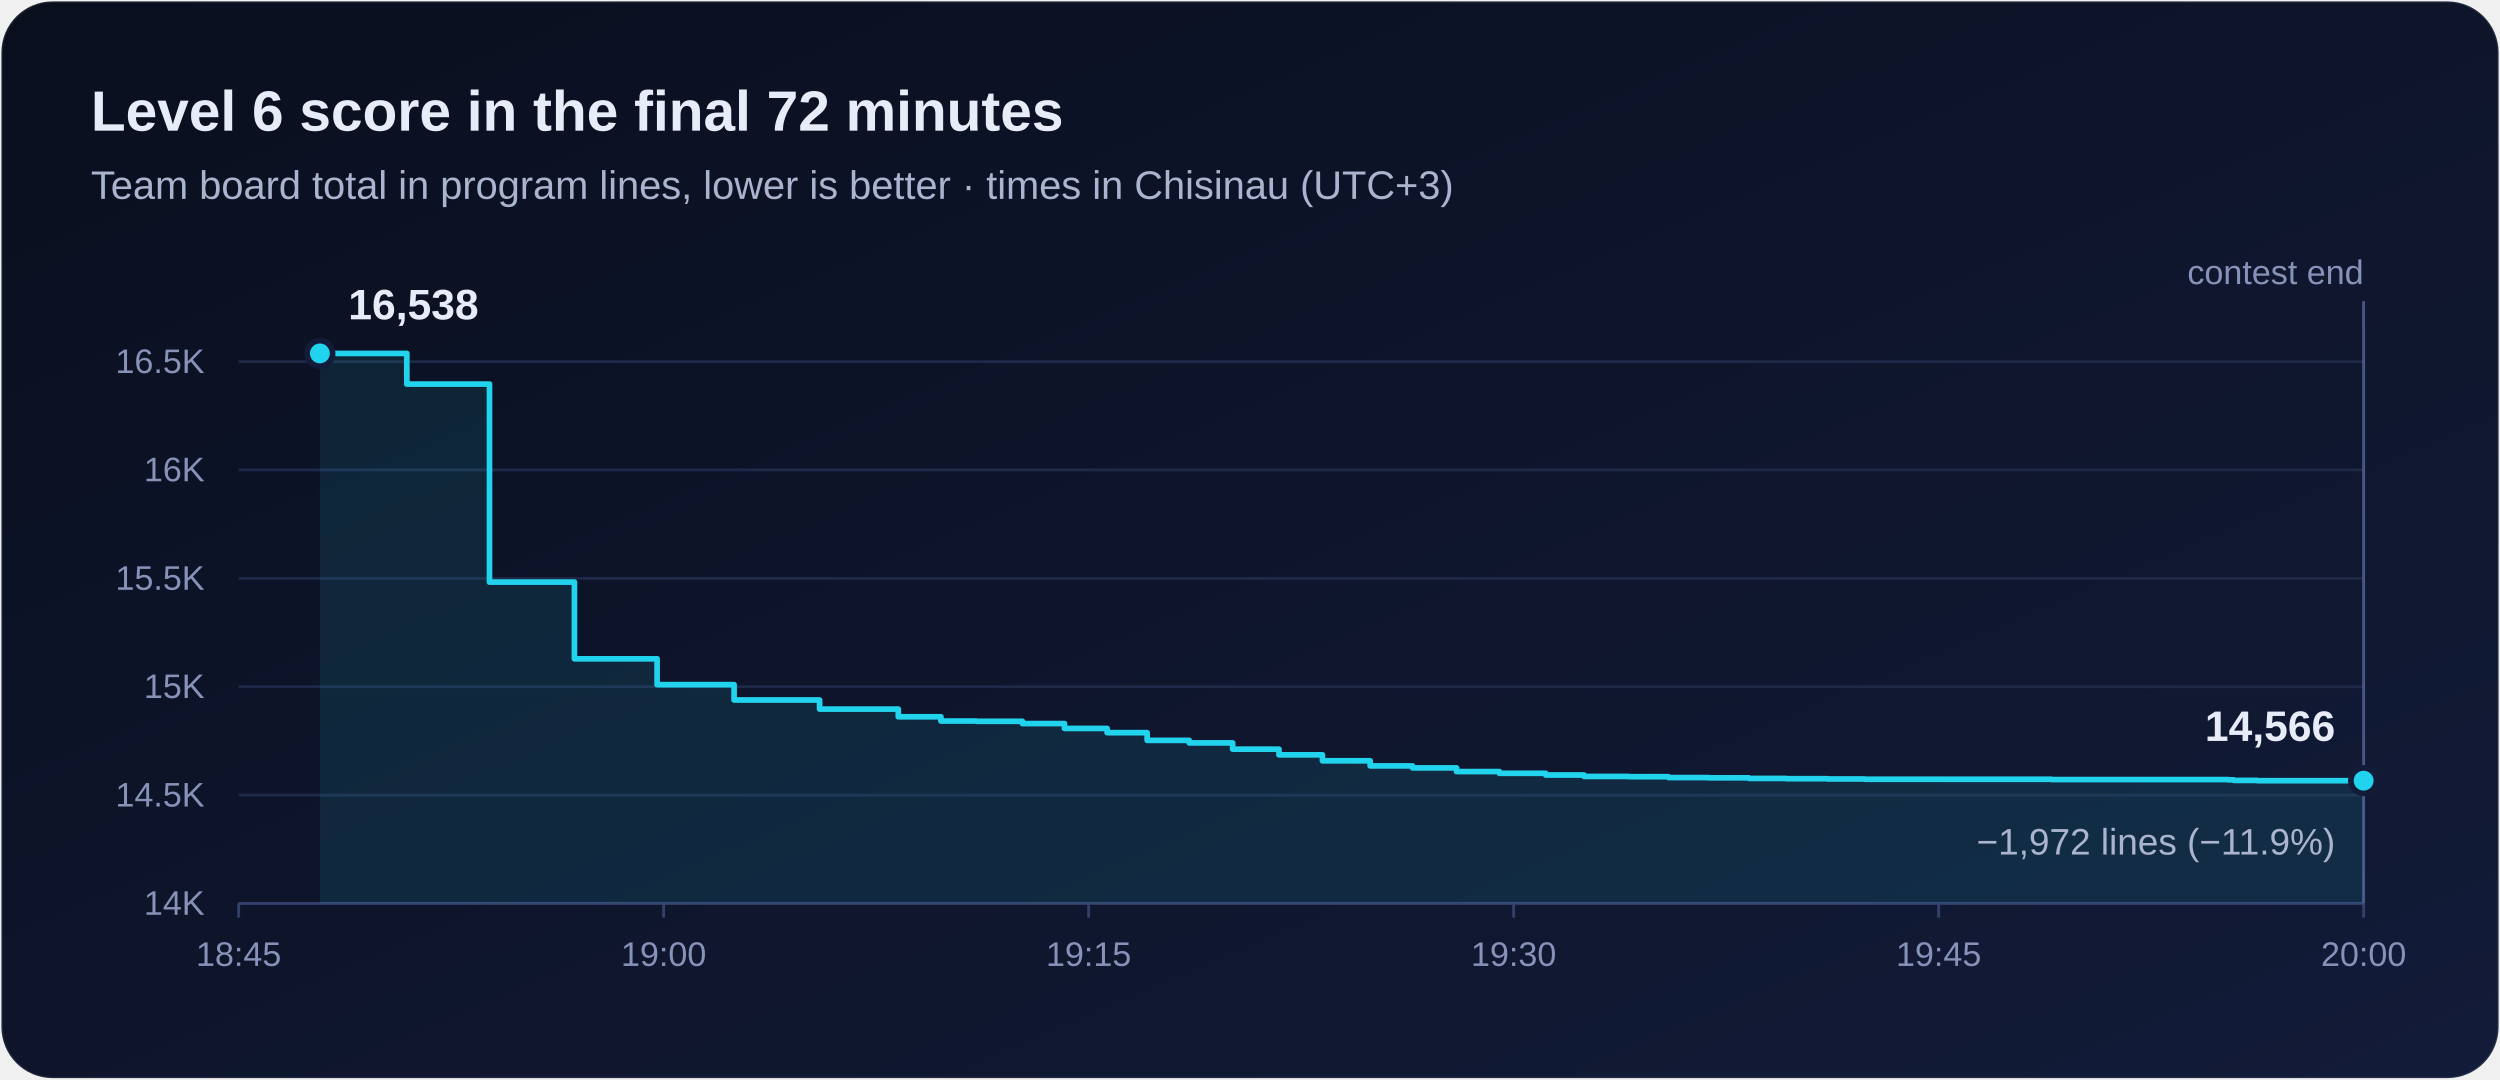
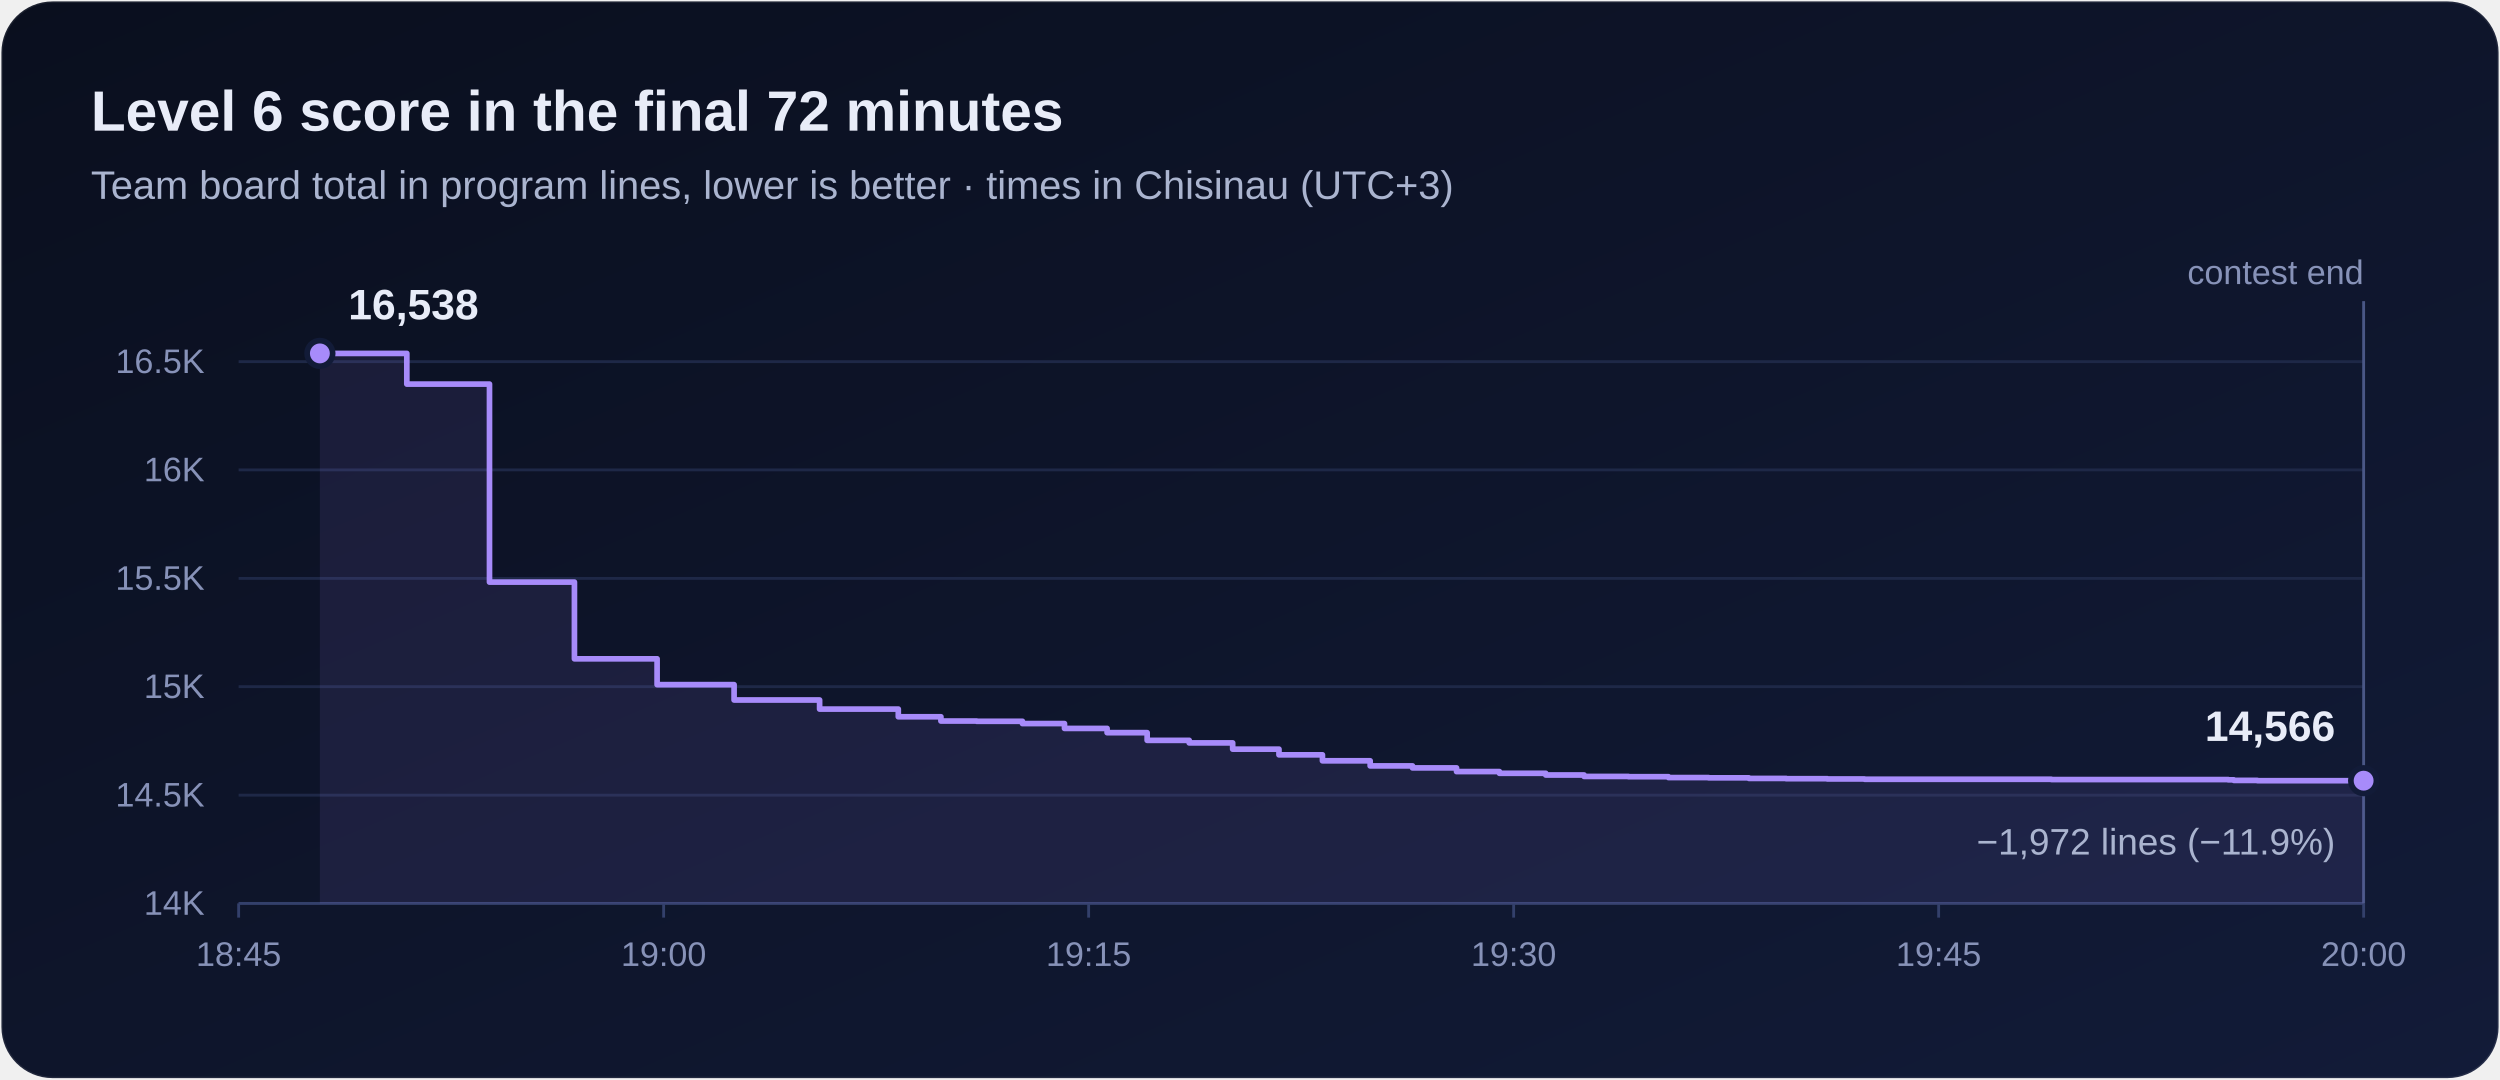
<svg xmlns="http://www.w3.org/2000/svg" width="880" height="380" viewBox="0 0 880 380" role="img" aria-labelledby="t d">
  <style>text{font-family:'Segoe UI', system-ui, -apple-system, 'Helvetica Neue', Arial, sans-serif}.h{font-size:20px;font-weight:600;fill:#E8ECF8}.s{font-size:14px;fill:#AAB4CF}.tk{font-size:12px;fill:#8792B8;font-variant-numeric:tabular-nums}.v{font-size:15px;font-weight:600;fill:#E8ECF8}.d{font-size:13px;fill:#AAB4CF}</style>
  <defs>
    <linearGradient id="bg" x1="0" y1="0" x2="1" y2="1">
      <stop offset="0" stop-color="#0A0F1E" />
      <stop offset="1" stop-color="#121B38" />
    </linearGradient>
  </defs>
  <rect x="0.5" y="0.5" width="879" height="379" rx="18" fill="url(#bg)" stroke="#FFFFFF" stroke-opacity="0.08" />
  <text x="32" y="46" class="h">Level 6 score in the final 72 minutes</text>
  <text x="32" y="70" class="s">Team board total in program lines, lower is better · times in Chisinau (UTC+3)</text>
  <line x1="84" y1="318.0" x2="832" y2="318.0" stroke="#1E2847" stroke-width="1" />
  <text x="72" y="322.0" class="tk" text-anchor="end">14K</text>
  <line x1="84" y1="279.9" x2="832" y2="279.9" stroke="#1E2847" stroke-width="1" />
  <text x="72" y="283.9" class="tk" text-anchor="end">14.5K</text>
  <line x1="84" y1="241.7" x2="832" y2="241.7" stroke="#1E2847" stroke-width="1" />
  <text x="72" y="245.7" class="tk" text-anchor="end">15K</text>
  <line x1="84" y1="203.6" x2="832" y2="203.6" stroke="#1E2847" stroke-width="1" />
  <text x="72" y="207.6" class="tk" text-anchor="end">15.5K</text>
  <line x1="84" y1="165.4" x2="832" y2="165.4" stroke="#1E2847" stroke-width="1" />
  <text x="72" y="169.4" class="tk" text-anchor="end">16K</text>
  <line x1="84" y1="127.3" x2="832" y2="127.3" stroke="#1E2847" stroke-width="1" />
  <text x="72" y="131.3" class="tk" text-anchor="end">16.5K</text>
  <line x1="84" y1="318" x2="832" y2="318" stroke="#33406B" stroke-width="1" />
  <line x1="84.0" y1="318" x2="84.0" y2="323" stroke="#33406B" stroke-width="1" />
  <text x="84.0" y="340" class="tk" text-anchor="middle">18:45</text>
  <line x1="233.6" y1="318" x2="233.6" y2="323" stroke="#33406B" stroke-width="1" />
  <text x="233.6" y="340" class="tk" text-anchor="middle">19:00</text>
  <line x1="383.2" y1="318" x2="383.2" y2="323" stroke="#33406B" stroke-width="1" />
  <text x="383.2" y="340" class="tk" text-anchor="middle">19:15</text>
  <line x1="532.8" y1="318" x2="532.8" y2="323" stroke="#33406B" stroke-width="1" />
  <text x="532.8" y="340" class="tk" text-anchor="middle">19:30</text>
  <line x1="682.4" y1="318" x2="682.4" y2="323" stroke="#33406B" stroke-width="1" />
  <text x="682.4" y="340" class="tk" text-anchor="middle">19:45</text>
  <line x1="832.0" y1="318" x2="832.0" y2="323" stroke="#33406B" stroke-width="1" />
  <text x="832.0" y="340" class="tk" text-anchor="middle">20:00</text>
  <line x1="832" y1="106" x2="832" y2="318" stroke="#4A5786" stroke-width="1" />
  <text x="832" y="100" class="tk" text-anchor="end">contest end</text>
-   <path d="M112.6 124.4H143.2V135.2H172.3V204.9H202.2V231.9H231.3V241.0H258.4V246.4H288.5V249.6H316.2V252.3H331.2V253.8H343.8V253.9H359.9V254.7H374.7V256.4H389.7V257.9H403.8V260.6H418.6V261.5H433.9V263.7H450.2V265.7H465.5V267.8H482.3V269.6H497.2V270.3H512.7V271.6H527.8V272.2H544.1V272.8H557.6V273.3H573.2V273.4H587.3V273.7H601.4V273.8H615.6V274.0H628.7V274.1H643.2V274.2H656.3V274.3H722.1V274.4H744.7V274.4H784.3V274.5H786.3V274.7H794.6V274.8H832.0V318H112.6Z" fill="#22D3EE" fill-opacity="0.10" />
-   <path d="M112.6 124.4H143.2V135.2H172.3V204.9H202.2V231.9H231.3V241.0H258.4V246.4H288.5V249.6H316.2V252.3H331.2V253.8H343.8V253.9H359.9V254.7H374.7V256.4H389.7V257.9H403.8V260.6H418.6V261.5H433.9V263.7H450.2V265.7H465.5V267.8H482.3V269.6H497.2V270.3H512.7V271.6H527.8V272.2H544.1V272.8H557.6V273.3H573.2V273.4H587.3V273.7H601.4V273.8H615.6V274.0H628.7V274.1H643.2V274.2H656.3V274.3H722.1V274.4H744.7V274.4H784.3V274.5H786.3V274.7H794.6V274.8H832.0" fill="none" stroke="#22D3EE" stroke-width="2" stroke-linejoin="round" stroke-linecap="round" />
-   <circle cx="112.6" cy="124.4" r="4.5" fill="#22D3EE" stroke="#121B38" stroke-width="2" />
-   <circle cx="832.0" cy="274.8" r="4.5" fill="#22D3EE" stroke="#121B38" stroke-width="2" />
+   <path d="M112.6 124.4H143.2V135.2H172.3V204.9H202.2V231.9H231.3V241.0H258.4V246.4H288.5V249.6H316.2V252.3H331.2V253.8H343.8V253.9H359.9V254.7H374.7V256.4H389.7V257.9H403.8V260.6H418.6V261.5H433.9V263.7H450.2V265.7H465.5V267.8H482.3V269.6H497.2V270.3H512.7V271.6H527.8V272.2H544.1V272.8H557.6V273.3H573.2V273.4H587.3V273.7H601.4V273.8H615.6V274.0H628.7V274.1H643.2V274.2H656.3V274.3H722.1V274.4H744.7V274.4H784.3V274.5H786.3V274.7H794.6V274.8H832.0V318H112.6Z" fill="#A78BFA" fill-opacity="0.10" />
+   <path d="M112.6 124.4H143.2V135.2H172.3V204.9H202.2V231.9H231.3V241.0H258.4V246.4H288.5V249.6H316.2V252.3H331.2V253.8H343.8V253.9H359.9V254.7H374.7V256.4H389.7V257.9H403.8V260.6H418.6V261.5H433.9V263.7H450.2V265.7H465.5V267.8H482.3V269.6H497.2V270.3H512.7V271.6H527.8V272.2H544.1V272.8H557.6V273.3H573.2V273.4H587.3V273.7H601.4V273.8H615.6V274.0H628.7V274.1H643.2V274.2H656.3V274.3H722.1V274.4H744.7V274.4H784.3V274.5H786.3V274.7H794.6V274.8H832.0" fill="none" stroke="#A78BFA" stroke-width="2" stroke-linejoin="round" stroke-linecap="round" />
+   <circle cx="112.6" cy="124.4" r="4.5" fill="#A78BFA" stroke="#121B38" stroke-width="2" />
+   <circle cx="832.0" cy="274.8" r="4.5" fill="#A78BFA" stroke="#121B38" stroke-width="2" />
  <text x="122.6" y="112.4" class="v">16,538</text>
  <text x="822.0" y="260.8" class="v" text-anchor="end">14,566</text>
  <text x="822.0" y="300.8" class="d" text-anchor="end">−1,972 lines (−11.9%)</text>
</svg>
